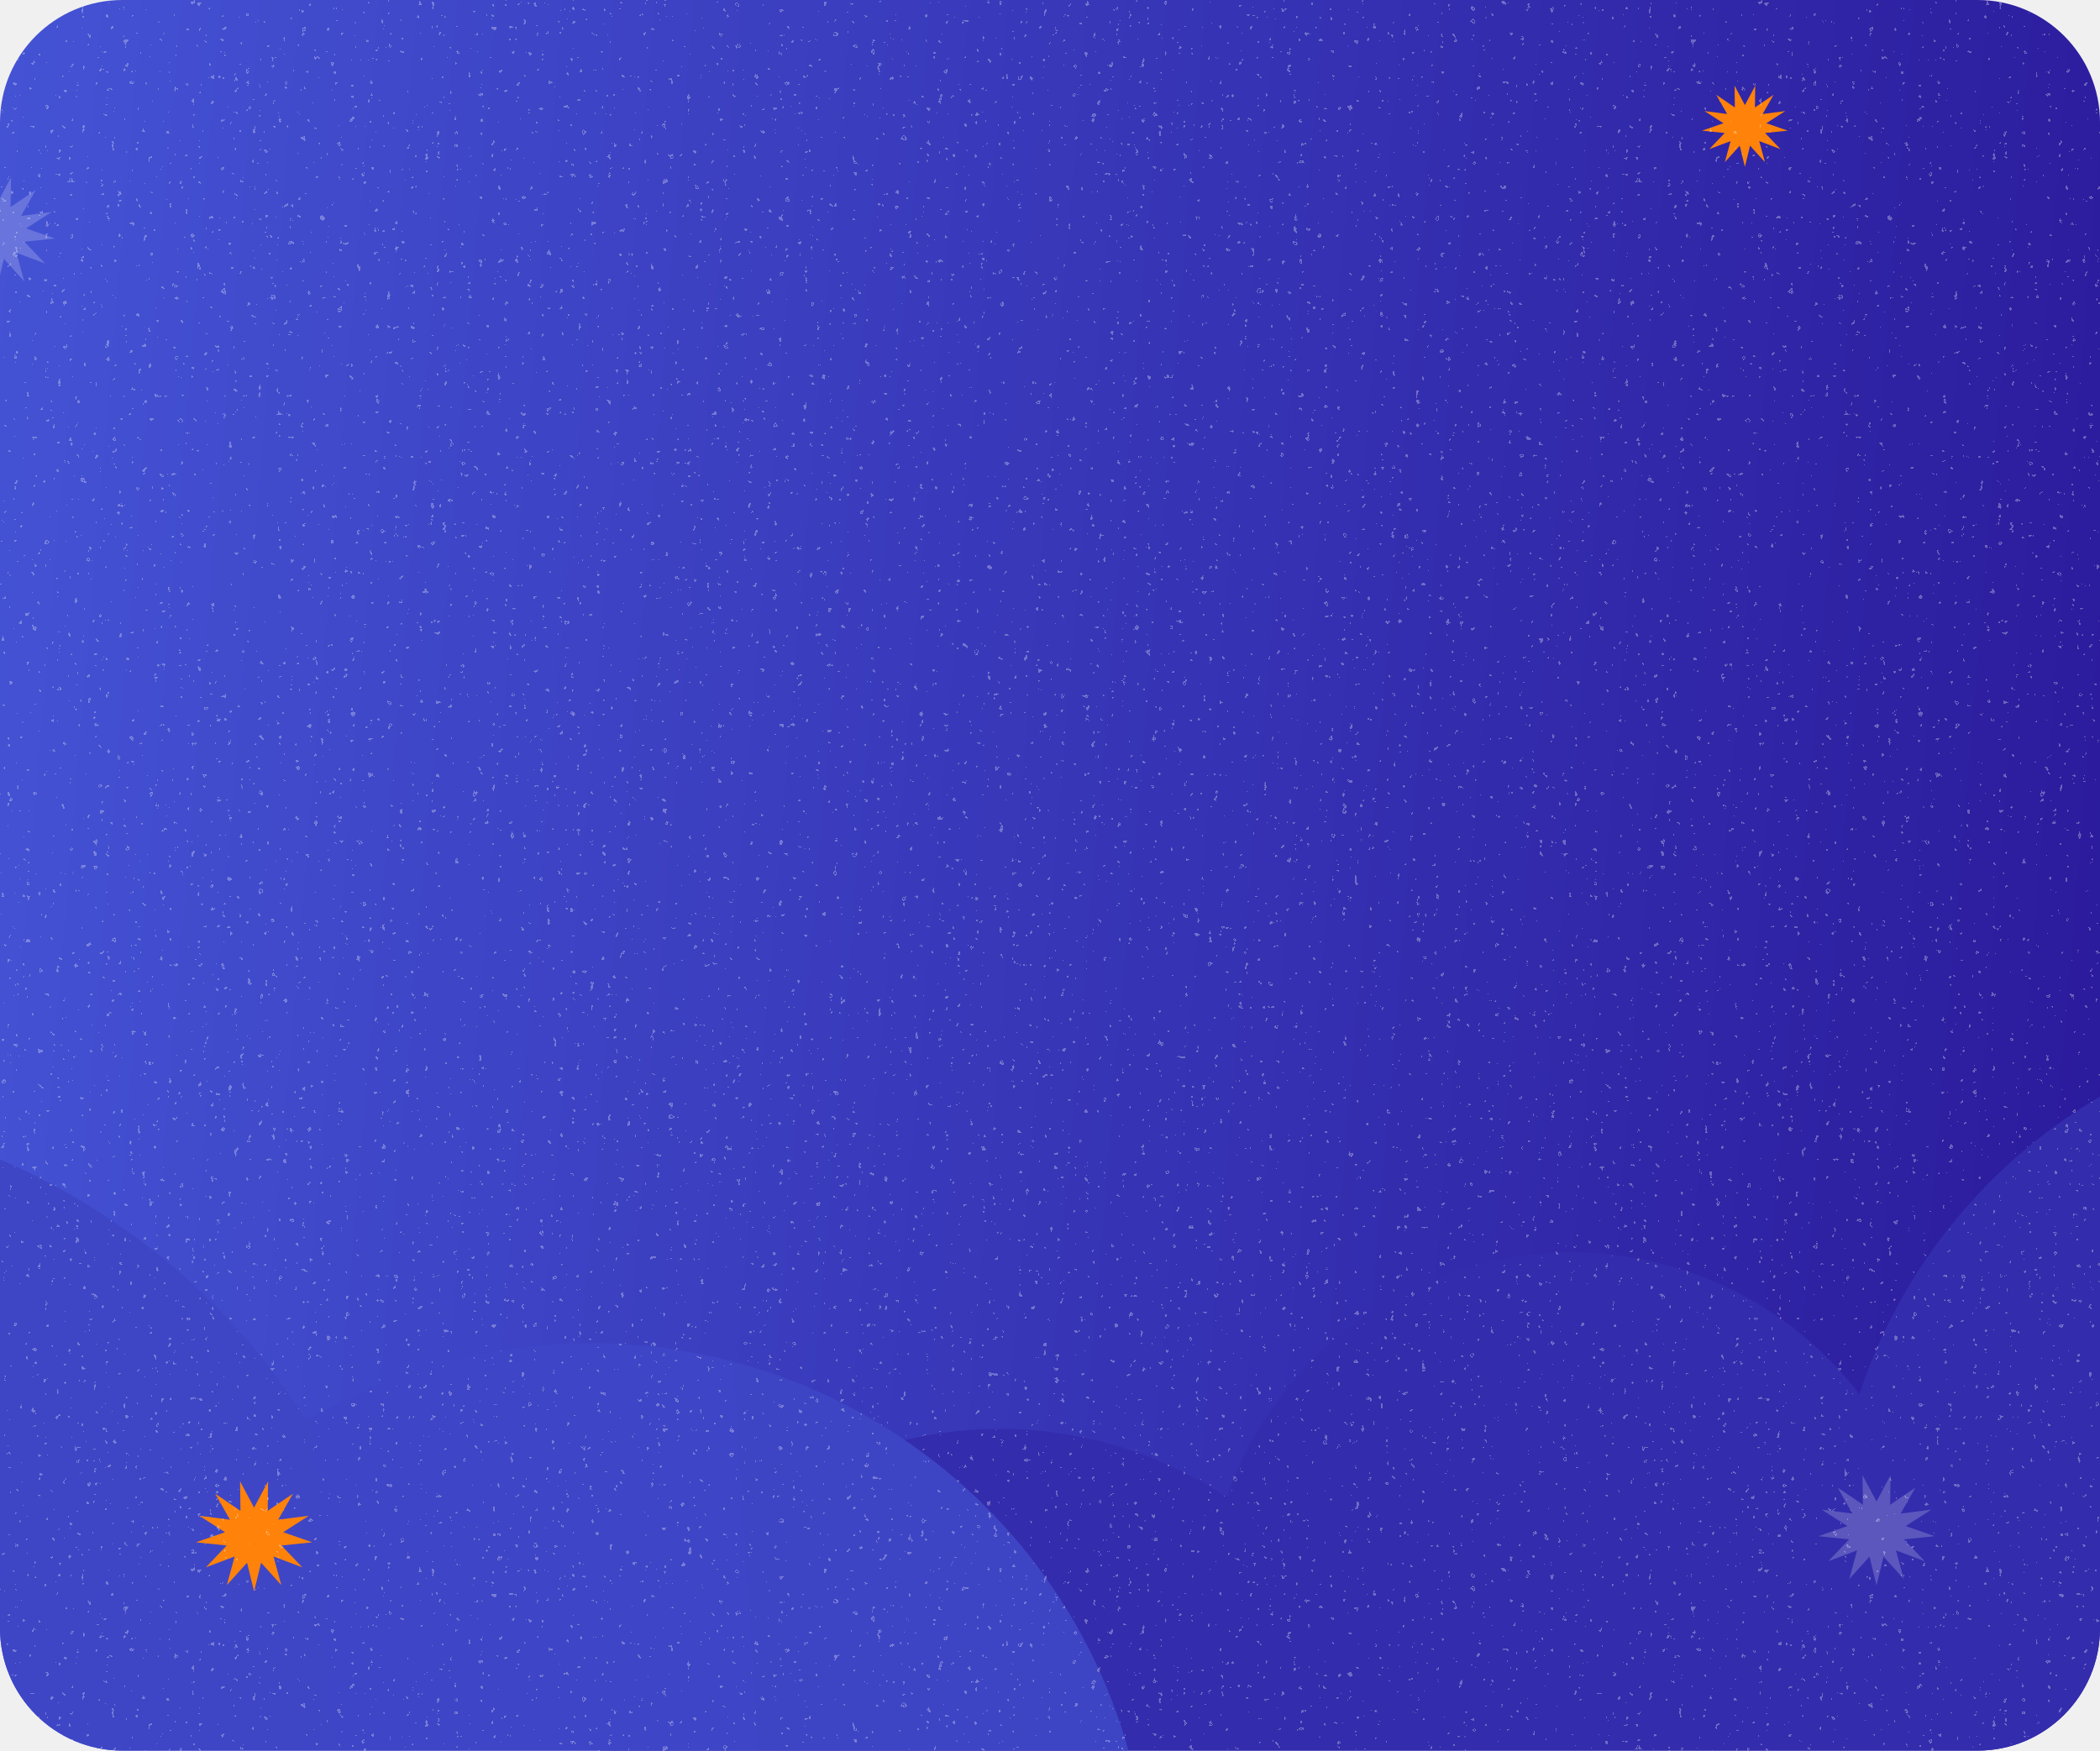
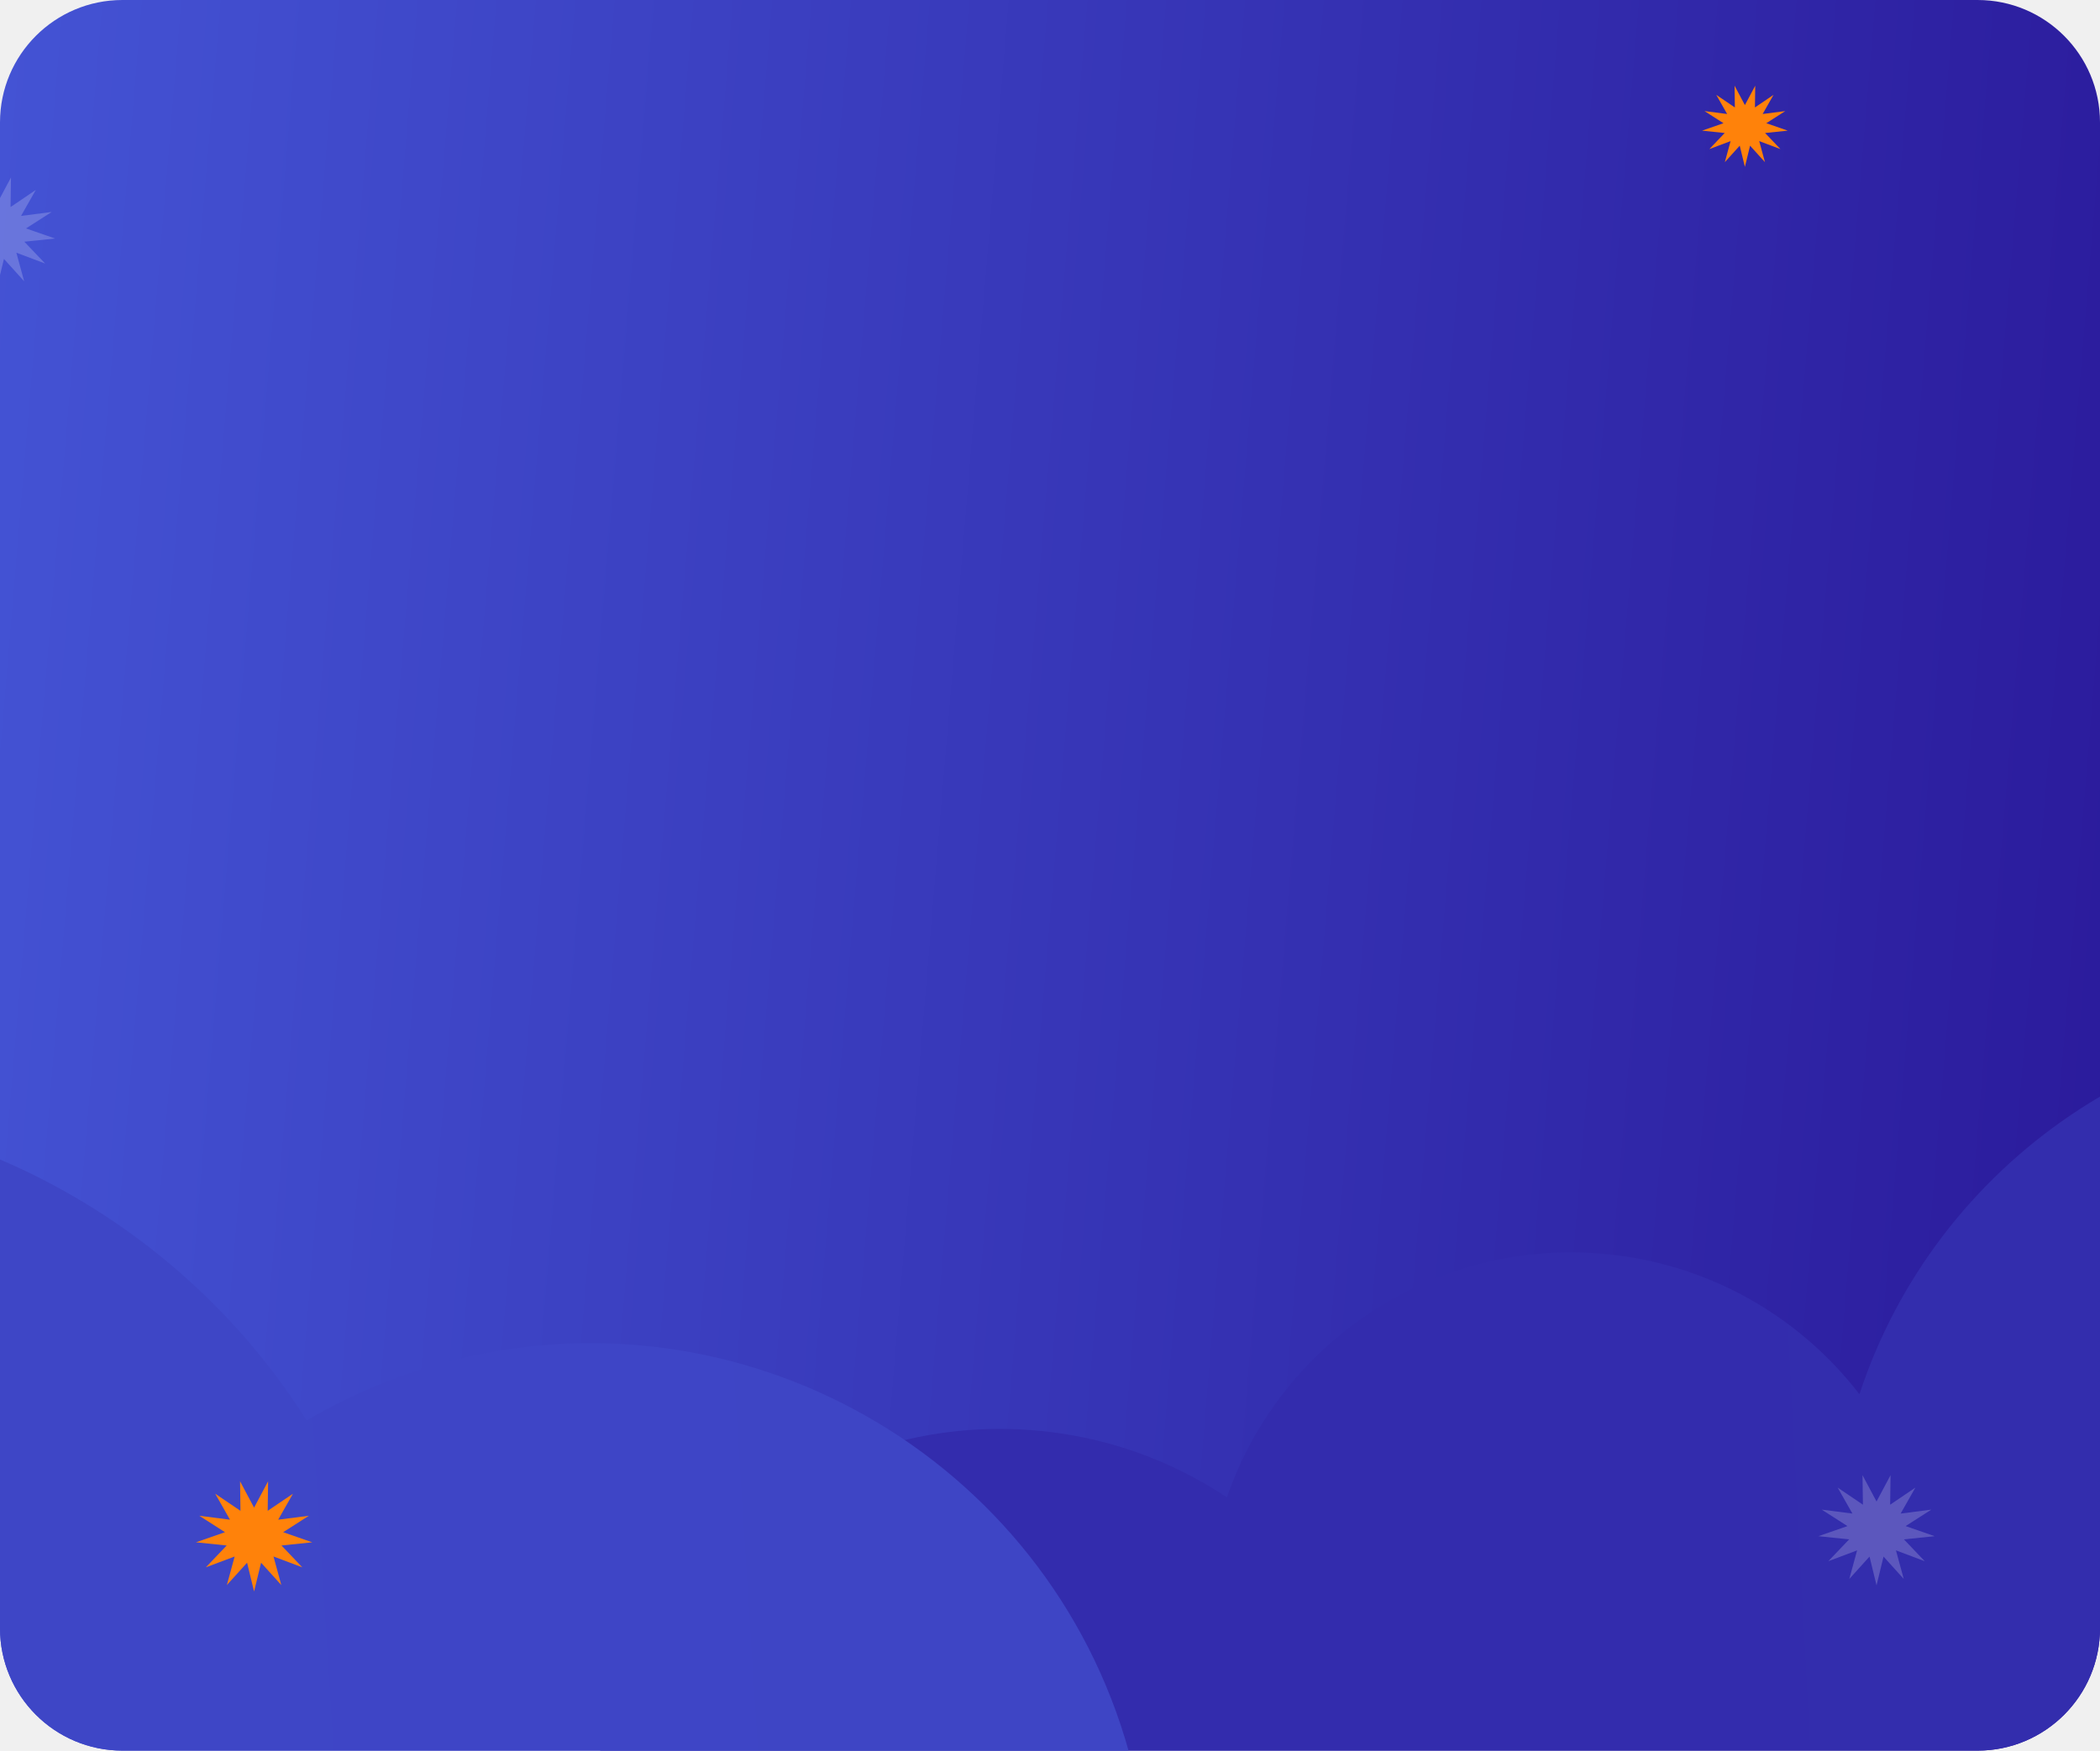
- <svg xmlns="http://www.w3.org/2000/svg" width="343" height="286" fill="none" viewBox="0 0 343 286">
-   <g filter="url(#a)">
-     <g clip-path="url(#b)">
-       <rect width="343" height="286" fill="url(#c)" rx="20" />
-       <path fill="url(#d)" d="M.198 354.638c2.825-36.754 34.955-64.261 71.768-61.446a66.862 66.862 0 0 1 22.46 5.728c.73-.984 1.464-1.966 2.226-2.922.02-.307.023-.608.045-.915 2.823-36.754 34.953-64.261 71.765-61.446a66.611 66.611 0 0 1 31.937 10.99c8.574-24.938 33.182-41.957 60.743-39.849 17.501 1.34 32.648 10.123 42.567 22.999 12.405-37.778 49.376-63.688 90.858-60.514 34.007 2.603 62.031 24.073 74.61 53.34a66.612 66.612 0 0 1 30.909-4.981c36.812 2.816 64.369 34.893 61.549 71.645-.07.9-.169 1.79-.273 2.68a88.794 88.794 0 0 1 21.877-1.029c48.742 3.73 85.232 46.202 81.498 94.863-3.739 48.662-46.281 85.09-95.028 81.36-1.025-.079-2.038-.201-3.053-.312-11.504 16.586-31.263 26.815-52.867 25.164-15.525-1.187-29.171-8.303-38.907-18.94-28.089 23.439-64.99 36.404-104.375 33.388-26.698-2.042-51.134-11.188-71.656-25.394-13.161 18.359-35.329 29.606-59.521 27.755-22.73-1.738-41.918-14.639-52.619-32.899-12.495 9.297-28.27 14.315-45.028 13.032-33.477-2.563-59.29-29.321-61.576-61.789a67.053 67.053 0 0 1-18.363 1.134C24.934 423.467-2.62 391.392.198 354.638Z" />
-       <path fill="url(#e)" d="M74.266 222.173a91.45 91.45 0 0 0-24.18 9.879c-24.8-39.256-72.804-60.089-120.344-48.226-54.865 13.691-89.825 66.112-83.04 120.815a69.452 69.452 0 0 0-20.505 1.983c-37.236 9.291-59.892 46.99-50.606 84.205 9.286 37.215 46.999 59.849 84.235 50.557a69.328 69.328 0 0 0 22.415-10.056c18.786 18.978 46.81 27.856 74.61 20.919 17.85-4.455 32.71-14.72 43.1-28.263 15.535 7.074 33.473 9.155 51.327 4.699 17.133-4.275 31.523-13.898 41.839-26.637a91.451 91.451 0 0 0 25.369-2.66c48.965-12.218 78.761-61.797 66.549-110.733-12.212-48.937-61.804-78.7-110.769-66.482Z" />
-       <path fill="#fff" d="M-.5 33.301 1.79 29l-.066 4.824 4.122-2.793-2.408 4.242 5.01-.644-4.198 2.688L9 38.968l-5.026.519 3.402 3.568-4.703-1.77 1.274 4.669-3.302-3.653L-.5 47l-1.145-4.699-3.302 3.653 1.274-4.669-4.702 1.77 3.401-3.568-5.026-.519 4.75-1.651-4.198-2.688 5.01.644-2.408-4.242 4.123 2.793L-2.79 29l2.29 4.301Z" opacity=".2" />
-       <path fill="#FF820A" d="m285 17.17 1.688-3.17-.049 3.555 3.037-2.058-1.774 3.125 3.691-.474-3.093 1.98 3.5 1.217-3.703.382 2.506 2.63-3.465-1.305.939 3.44-2.433-2.691-.844 3.462-.844-3.462-2.433 2.691.939-3.44-3.465 1.305 2.507-2.63-3.704-.382 3.5-1.217-3.093-1.98 3.692.474-1.775-3.125 3.038 2.058-.05-3.555L285 17.17Z" />
-       <path fill="#fff" d="m306.5 245.301 2.29-4.301-.066 4.824 4.122-2.793-2.408 4.242 5.01-.644-4.198 2.688 4.75 1.651-5.026.519 3.402 3.568-4.703-1.77 1.274 4.669-3.302-3.653L306.5 259l-1.145-4.699-3.302 3.653 1.274-4.669-4.702 1.77 3.401-3.568-5.026-.519 4.75-1.651-4.198-2.688 5.01.644-2.408-4.242 4.123 2.793-.067-4.824 2.29 4.301Z" opacity=".2" />
-       <path fill="#FF820A" d="M41.5 246.301 43.79 242l-.066 4.824 4.122-2.793-2.408 4.242 5.01-.644-4.198 2.688 4.75 1.651-5.026.519 3.402 3.568-4.703-1.77 1.274 4.669-3.302-3.653L41.5 260l-1.145-4.699-3.302 3.653 1.274-4.669-4.703 1.77 3.402-3.568-5.026-.519 4.75-1.651-4.198-2.688 5.01.644-2.408-4.242 4.122 2.793L39.21 242l2.29 4.301Z" />
-     </g>
+ <svg xmlns="http://www.w3.org/2000/svg" width="343" height="286" viewBox="0 0 343 286" fill="none">
+   <g clip-path="url(#clip0_193_1567)">
+     <rect width="343" height="286" rx="20" fill="url(#paint0_linear_193_1567)" />
+     <path d="M0.198 354.638C3.023 317.884 35.153 290.377 71.966 293.192C79.961 293.805 87.52 295.8 94.426 298.92C95.157 297.936 95.89 296.954 96.652 295.998C96.672 295.691 96.675 295.39 96.697 295.083C99.52 258.329 131.65 230.822 168.462 233.637C180.303 234.542 191.175 238.487 200.399 244.627C208.973 219.689 233.581 202.67 261.142 204.778C278.643 206.118 293.79 214.901 303.709 227.777C316.114 189.999 353.085 164.089 394.567 167.263C428.574 169.866 456.598 191.336 469.177 220.603C478.638 216.641 489.152 214.784 500.086 215.622C536.898 218.438 564.455 250.515 561.635 287.267C561.565 288.167 561.466 289.057 561.362 289.947C568.429 288.728 575.761 288.347 583.239 288.918C631.981 292.648 668.471 335.12 664.737 383.781C660.998 432.443 618.456 468.871 569.709 465.141C568.684 465.062 567.671 464.94 566.656 464.829C555.152 481.415 535.393 491.644 513.789 489.993C498.264 488.806 484.618 481.69 474.882 471.053C446.793 494.492 409.892 507.457 370.507 504.441C343.809 502.399 319.373 493.253 298.851 479.047C285.69 497.406 263.522 508.653 239.33 506.802C216.6 505.064 197.412 492.163 186.711 473.903C174.216 483.2 158.441 488.218 141.683 486.935C108.206 484.372 82.393 457.614 80.107 425.146C74.204 426.335 68.046 426.76 61.744 426.28C24.935 423.467 -2.62 391.392 0.198 354.638Z" fill="url(#paint1_linear_193_1567)" />
+     <path d="M74.266 222.173C65.553 224.348 57.459 227.725 50.087 232.052C25.287 192.796 -22.718 171.963 -70.258 183.826C-125.123 197.517 -160.083 249.938 -153.298 304.641C-160.027 304.286 -166.923 304.907 -173.803 306.624C-211.039 315.915 -233.695 353.614 -224.409 390.829C-215.123 428.044 -177.41 450.678 -140.174 441.386C-131.922 439.327 -124.392 435.868 -117.759 431.33C-98.973 450.308 -70.948 459.186 -43.149 452.249C-25.299 447.794 -10.44 437.529 -0.049 423.986C15.486 431.06 33.424 433.141 51.278 428.685C68.411 424.41 82.801 414.787 93.117 402.048C101.46 402.338 109.981 401.511 118.486 399.388C167.451 387.17 197.247 337.591 185.035 288.655C172.823 239.718 123.231 209.955 74.266 222.173Z" fill="url(#paint2_linear_193_1567)" />
+     <path opacity="0.2" d="M-0.5 33.301L1.79 29L1.724 33.824L5.846 31.031L3.438 35.273L8.448 34.629L4.25 37.317L9 38.968L3.974 39.487L7.376 43.055L2.673 41.285L3.947 45.954L0.645 42.301L-0.5 47L-1.645 42.301L-4.947 45.954L-3.673 41.285L-8.375 43.055L-4.974 39.487L-10 38.968L-5.25 37.317L-9.448 34.629L-4.438 35.273L-6.846 31.031L-2.723 33.824L-2.79 29L-0.5 33.301Z" fill="white" />
+     <path d="M285 17.169L286.688 14L286.639 17.555L289.676 15.497L287.902 18.622L291.593 18.148L288.5 20.128L292 21.345L288.297 21.727L290.803 24.357L287.338 23.052L288.277 26.492L285.844 23.801L285 27.263L284.156 23.801L281.723 26.492L282.662 23.052L279.197 24.357L281.704 21.727L278 21.345L281.5 20.128L278.407 18.148L282.099 18.622L280.324 15.497L283.362 17.555L283.312 14L285 17.169Z" fill="#FF820A" />
+     <path opacity="0.2" d="M306.5 245.301L308.79 241L308.724 245.824L312.846 243.031L310.438 247.273L315.448 246.629L311.25 249.317L316 250.968L310.974 251.487L314.376 255.055L309.673 253.285L310.947 257.954L307.645 254.301L306.5 259L305.355 254.301L302.053 257.954L303.327 253.285L298.625 255.055L302.026 251.487L297 250.968L301.75 249.317L297.552 246.629L302.562 247.273L300.154 243.031L304.277 245.824L304.21 241L306.5 245.301Z" fill="white" />
+     <path d="M41.5 246.301L43.79 242L43.724 246.824L47.846 244.031L45.438 248.273L50.448 247.629L46.25 250.317L51 251.968L45.974 252.487L49.376 256.055L44.673 254.285L45.947 258.954L42.645 255.301L41.5 260L40.355 255.301L37.053 258.954L38.327 254.285L33.624 256.055L37.026 252.487L32 251.968L36.75 250.317L32.552 247.629L37.562 248.273L35.154 244.031L39.276 246.824L39.21 242L41.5 246.301Z" fill="#FF820A" />
  </g>
  <defs>
-     <linearGradient id="c" x1="-27.784" x2="362.025" y1="-44.627" y2="-11.957" gradientUnits="userSpaceOnUse">
+     <linearGradient id="paint0_linear_193_1567" x1="-27.784" y1="-44.627" x2="362.025" y2="-11.957" gradientUnits="userSpaceOnUse">
      <stop stop-color="#4658D9" />
      <stop offset="1" stop-color="#2B1B9C" />
    </linearGradient>
-     <linearGradient id="d" x1="60.5" x2="532.631" y1="315" y2="289.913" gradientUnits="userSpaceOnUse">
+     <linearGradient id="paint1_linear_193_1567" x1="60.5" y1="315" x2="532.631" y2="289.913" gradientUnits="userSpaceOnUse">
      <stop stop-color="#332CAD" />
      <stop offset="1" stop-color="#332DAD" />
    </linearGradient>
-     <linearGradient id="e" x1="190.988" x2="-85.109" y1="252.622" y2="270.167" gradientUnits="userSpaceOnUse">
+     <linearGradient id="paint2_linear_193_1567" x1="190.988" y1="252.622" x2="-85.109" y2="270.167" gradientUnits="userSpaceOnUse">
      <stop stop-color="#3E45C5" />
      <stop offset="1" stop-color="#3E46C7" />
    </linearGradient>
-     <clipPath id="b">
-       <rect width="343" height="286" fill="#fff" rx="20" />
+     <clipPath id="clip0_193_1567">
+       <rect width="343" height="286" rx="20" fill="white" />
    </clipPath>
-     <filter id="a" width="343" height="286" x="0" y="0" color-interpolation-filters="sRGB" filterUnits="userSpaceOnUse">
-       <feFlood flood-opacity="0" result="BackgroundImageFix" />
-       <feBlend in="SourceGraphic" in2="BackgroundImageFix" result="shape" />
-       <feTurbulence baseFrequency="1 1" numOctaves="3" result="noise" seed="6859" stitchTiles="stitch" type="fractalNoise" />
-       <feColorMatrix in="noise" result="alphaNoise" type="luminanceToAlpha" />
-       <feComponentTransfer in="alphaNoise" result="coloredNoise1">
-         <feFuncA tableValues="0 0 0 0 0 0 0 0 0 0 0 0 0 0 0 0 0 0 0 0 0 1 1 1 1 1 1 1 1 1 0 0 0 0 0 0 0 0 0 0 0 0 0 0 0 0 0 0 0 0 0 0 0 0 0 0 0 0 0 0 0 0 0 0 0 0 0 0 0 0 0 0 0 0 0 0 0 0 0 0 0 0 0 0 0 0 0 0 0 0 0 0 0 0 0 0 0 0 0 0" type="discrete" />
-       </feComponentTransfer>
-       <feComposite in="coloredNoise1" in2="shape" operator="in" result="noise1Clipped" />
-       <feFlood flood-color="rgba(255, 255, 255, 0.3)" result="color1Flood" />
-       <feComposite in="color1Flood" in2="noise1Clipped" operator="in" result="color1" />
-       <feMerge result="effect1_noise_193_1567">
-         <feMergeNode in="shape" />
-         <feMergeNode in="color1" />
-       </feMerge>
-     </filter>
  </defs>
</svg>
